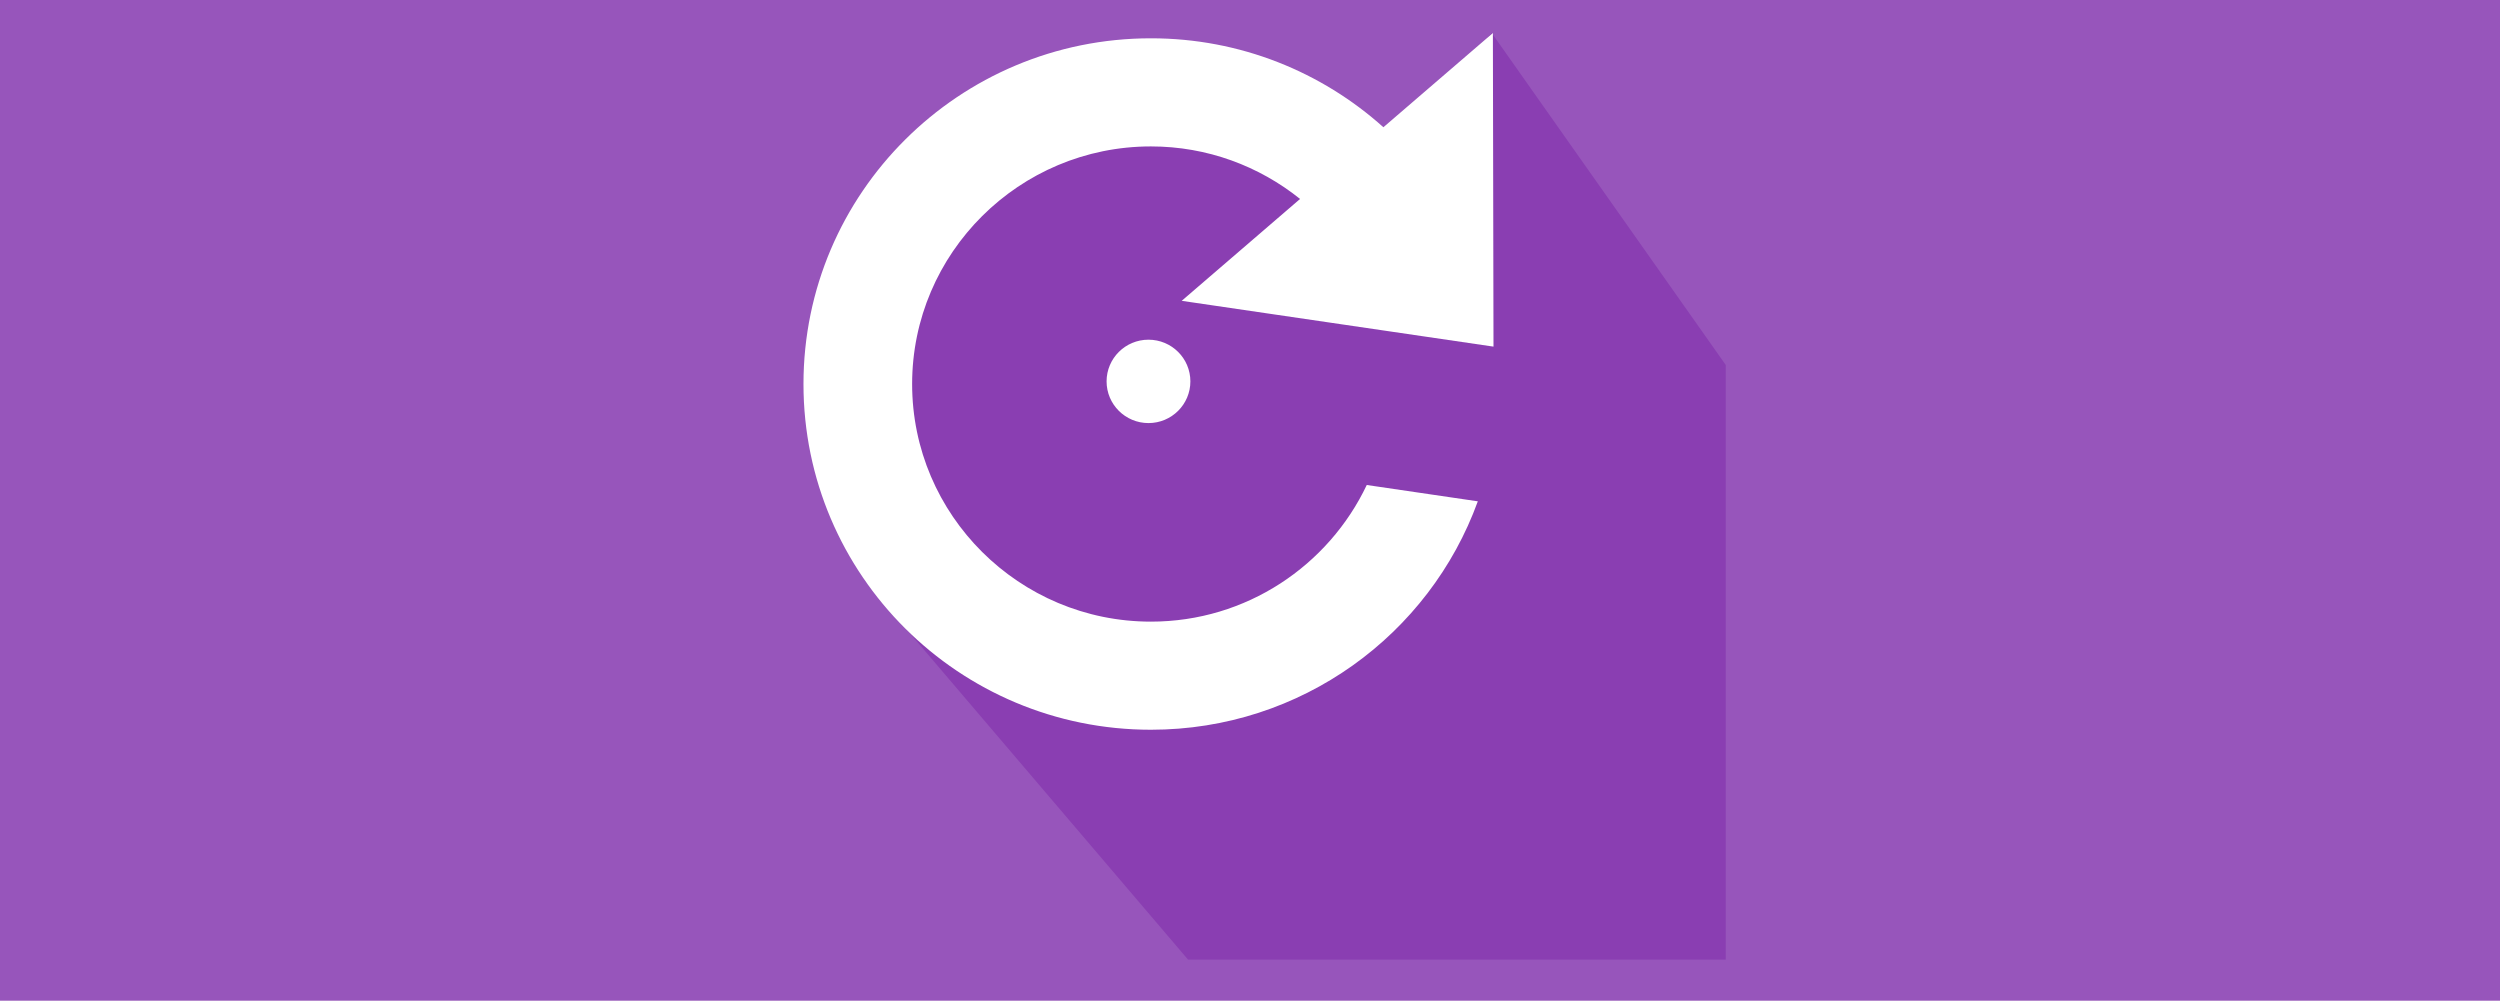
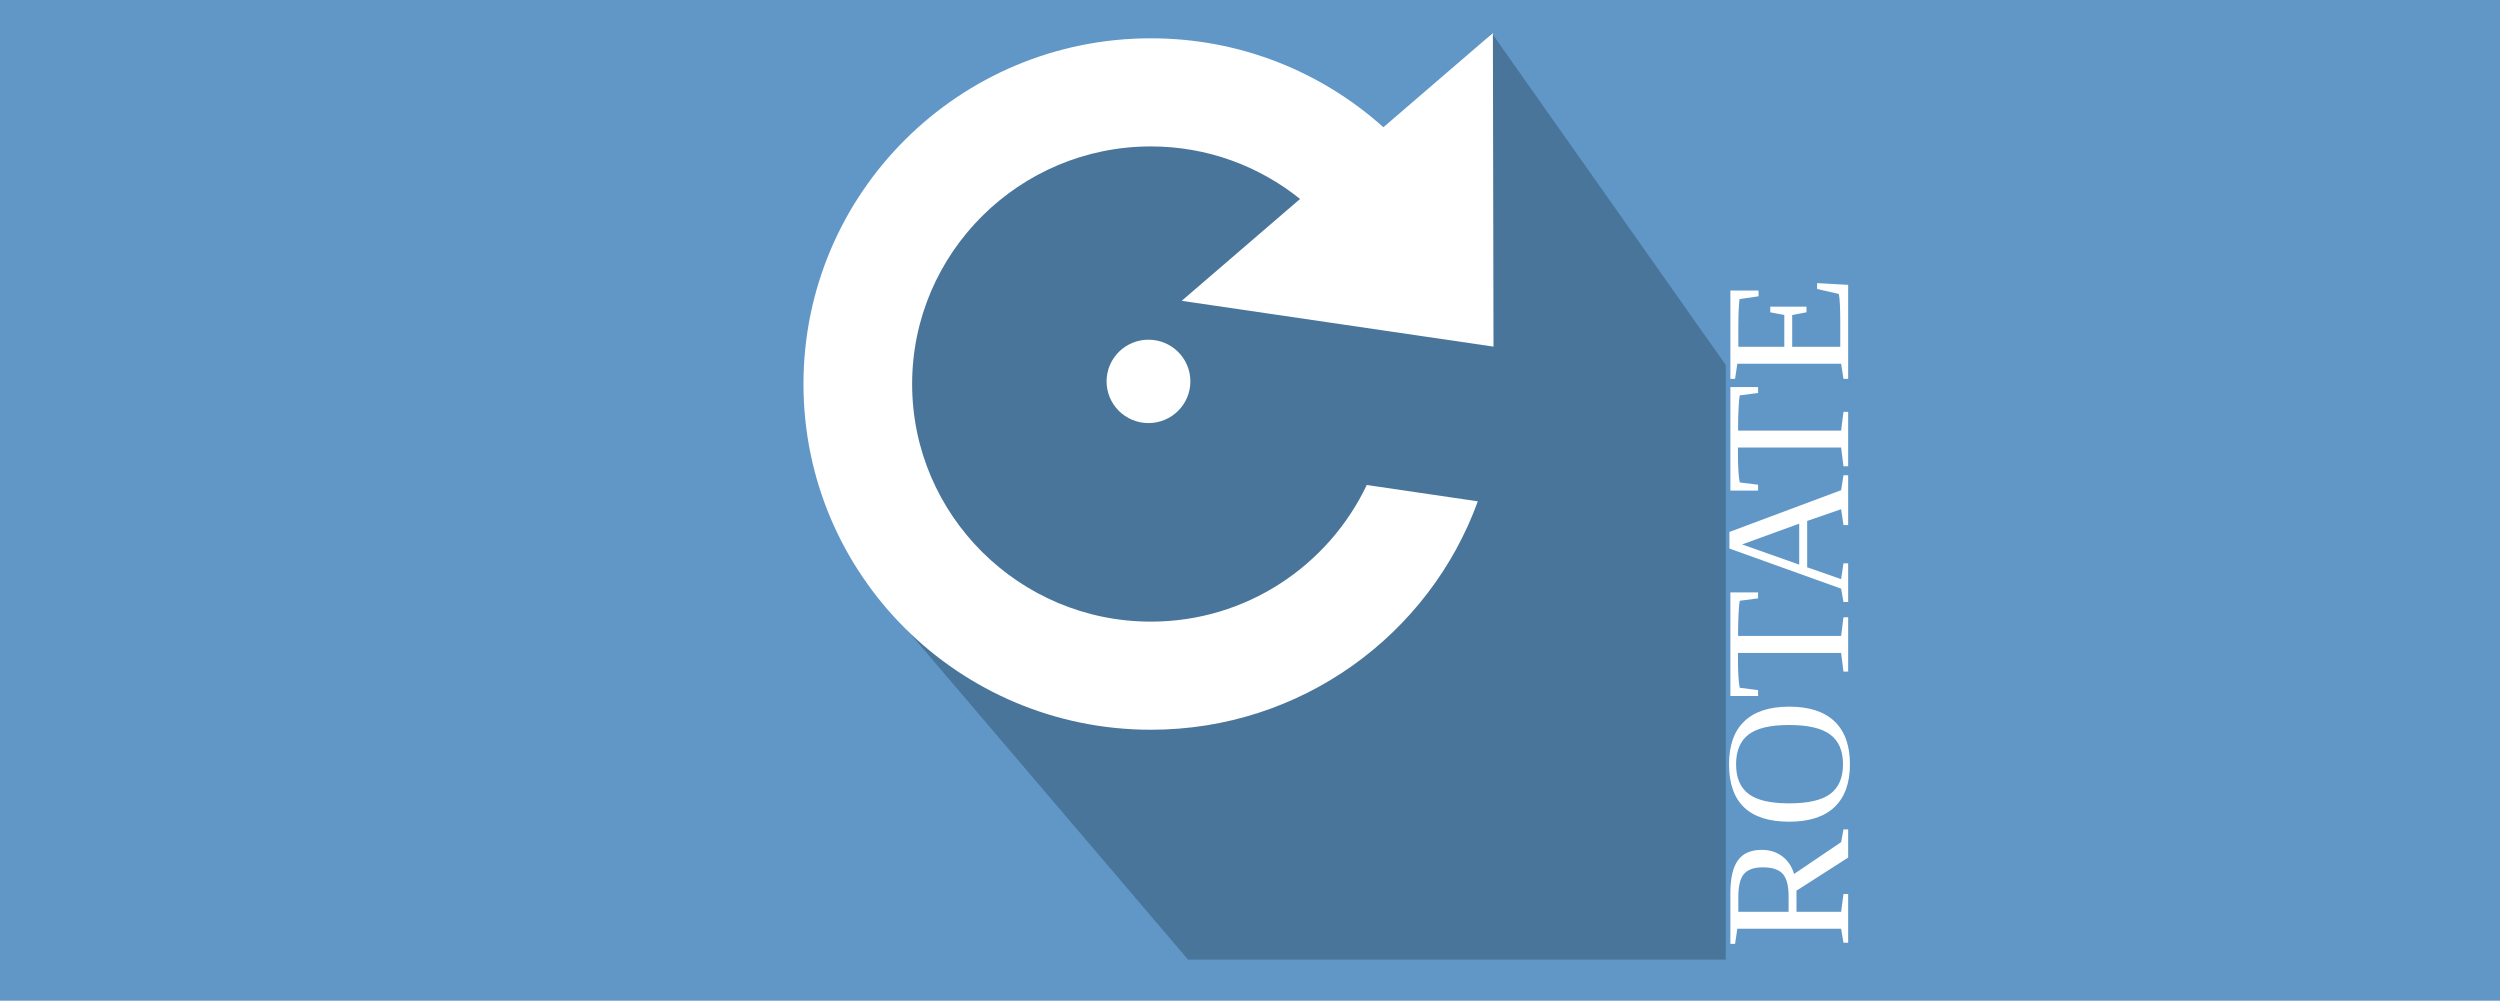
<svg xmlns="http://www.w3.org/2000/svg" version="1.1" width="500.5" height="200.333" viewBox="0 0 500.5 200.333" overflow="visible" enable-background="new 0 0 500.5 200.333" xml:space="preserve">
  <g id="Layer_2">
</g>
  <g id="Layer_1">
-     <rect fill="#9755BB" width="500.5" height="200.333" />
+     <rect fill="#6097C7" width="500.5" height="200.333" />
  </g>
  <g id="Layer_5">
-     <path fill="#8A3EB2" d="M298.643,6.61l46.856,66.462v119.04H237.846l-64.577-75.765c0,0-15.508-43.11,9.874-77.075   s70.893-21.772,89.274-3.484L298.643,6.61z" />
+     <path fill="#4A759B" d="M298.643,6.61l46.856,66.462v119.04H237.846l-64.577-75.765c0,0-15.508-43.11,9.874-77.075   s70.893-21.772,89.274-3.484L298.643,6.61z" />
  </g>
  <g id="Layer_4">
    <g>
      <path fill="#FFFFFF" d="M230.411,124.452c-26.359,0-47.803-21.34-47.803-47.568c0-26.23,21.444-47.571,47.803-47.571    c11.307,0,21.68,3.955,29.863,10.516l-23.698,20.396l62.422,9.169L298.876,6.61l-21.921,18.865    c-12.327-11.062-28.639-17.807-46.544-17.807c-38.414,0-69.555,30.991-69.555,69.215s31.142,69.211,69.555,69.211    c30.131,0,55.782-19.064,65.448-45.729l-22.233-3.269C265.968,113.233,249.501,124.452,230.411,124.452z" />
      <ellipse fill="#FFFFFF" cx="229.926" cy="76.353" rx="8.388" ry="8.347" />
    </g>
  </g>
+   <text id="orderTxt" x="370" y="190" fill="white" font-size="36" font="" transform="rotate(270,370,190)">ROTATE</text>
</svg>
